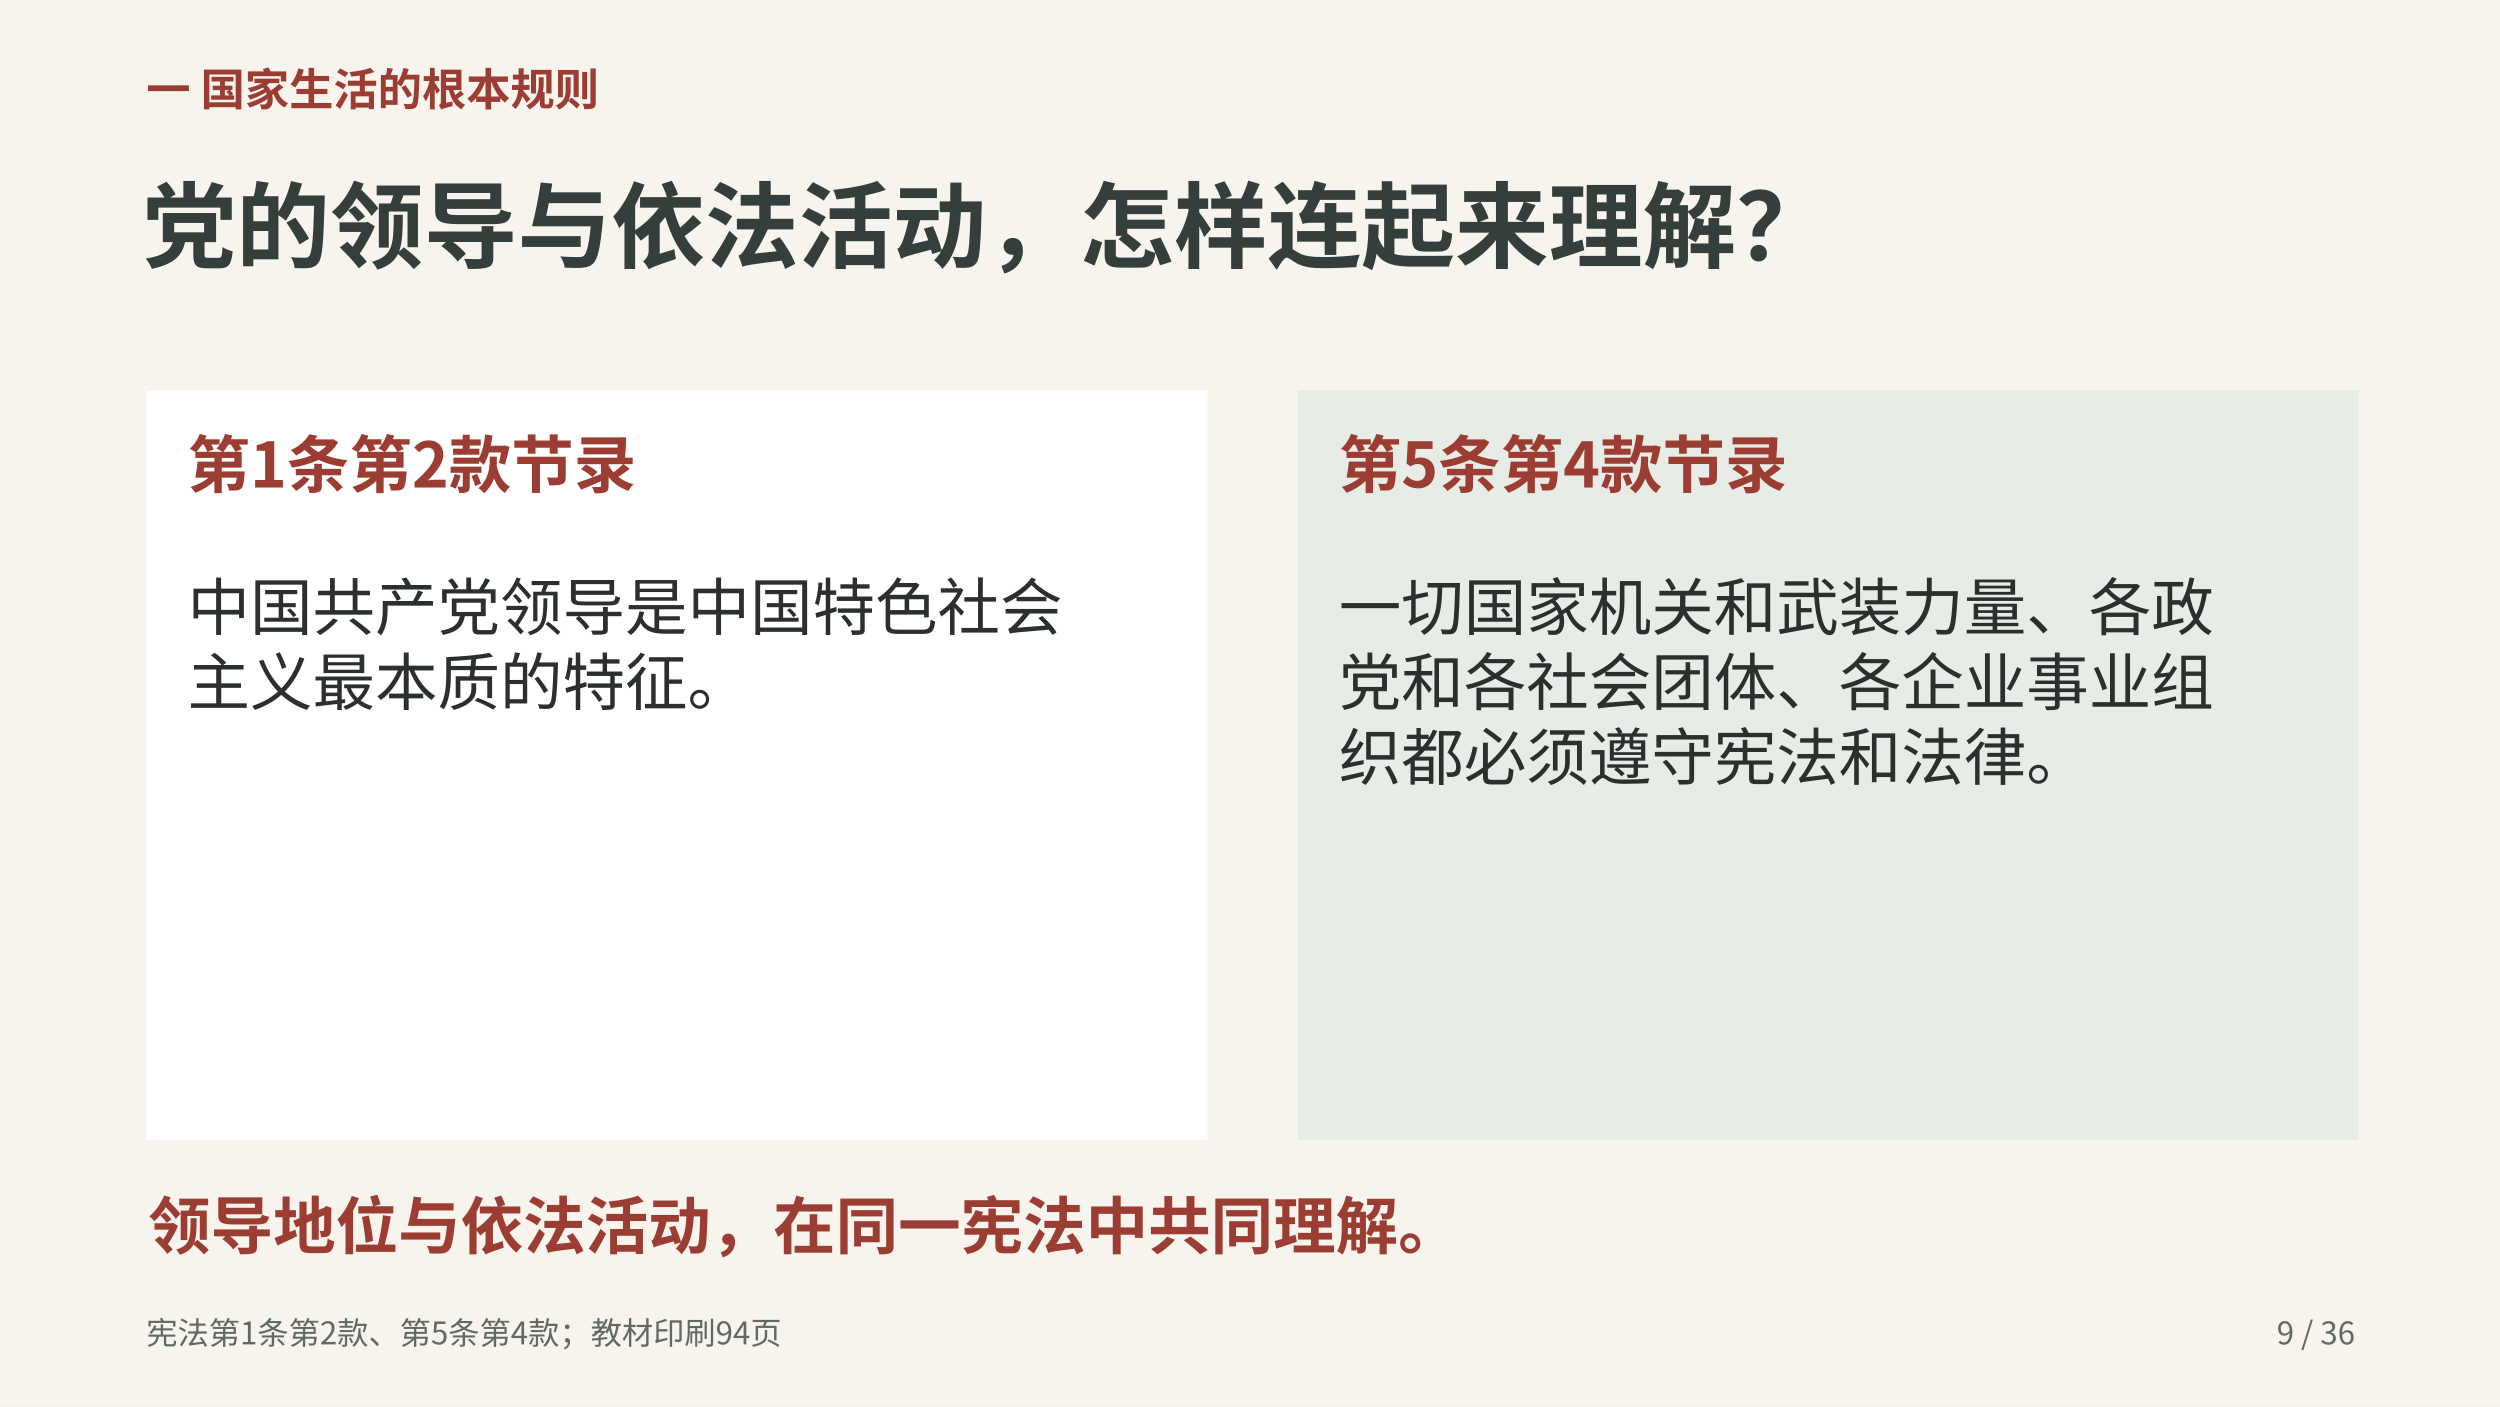
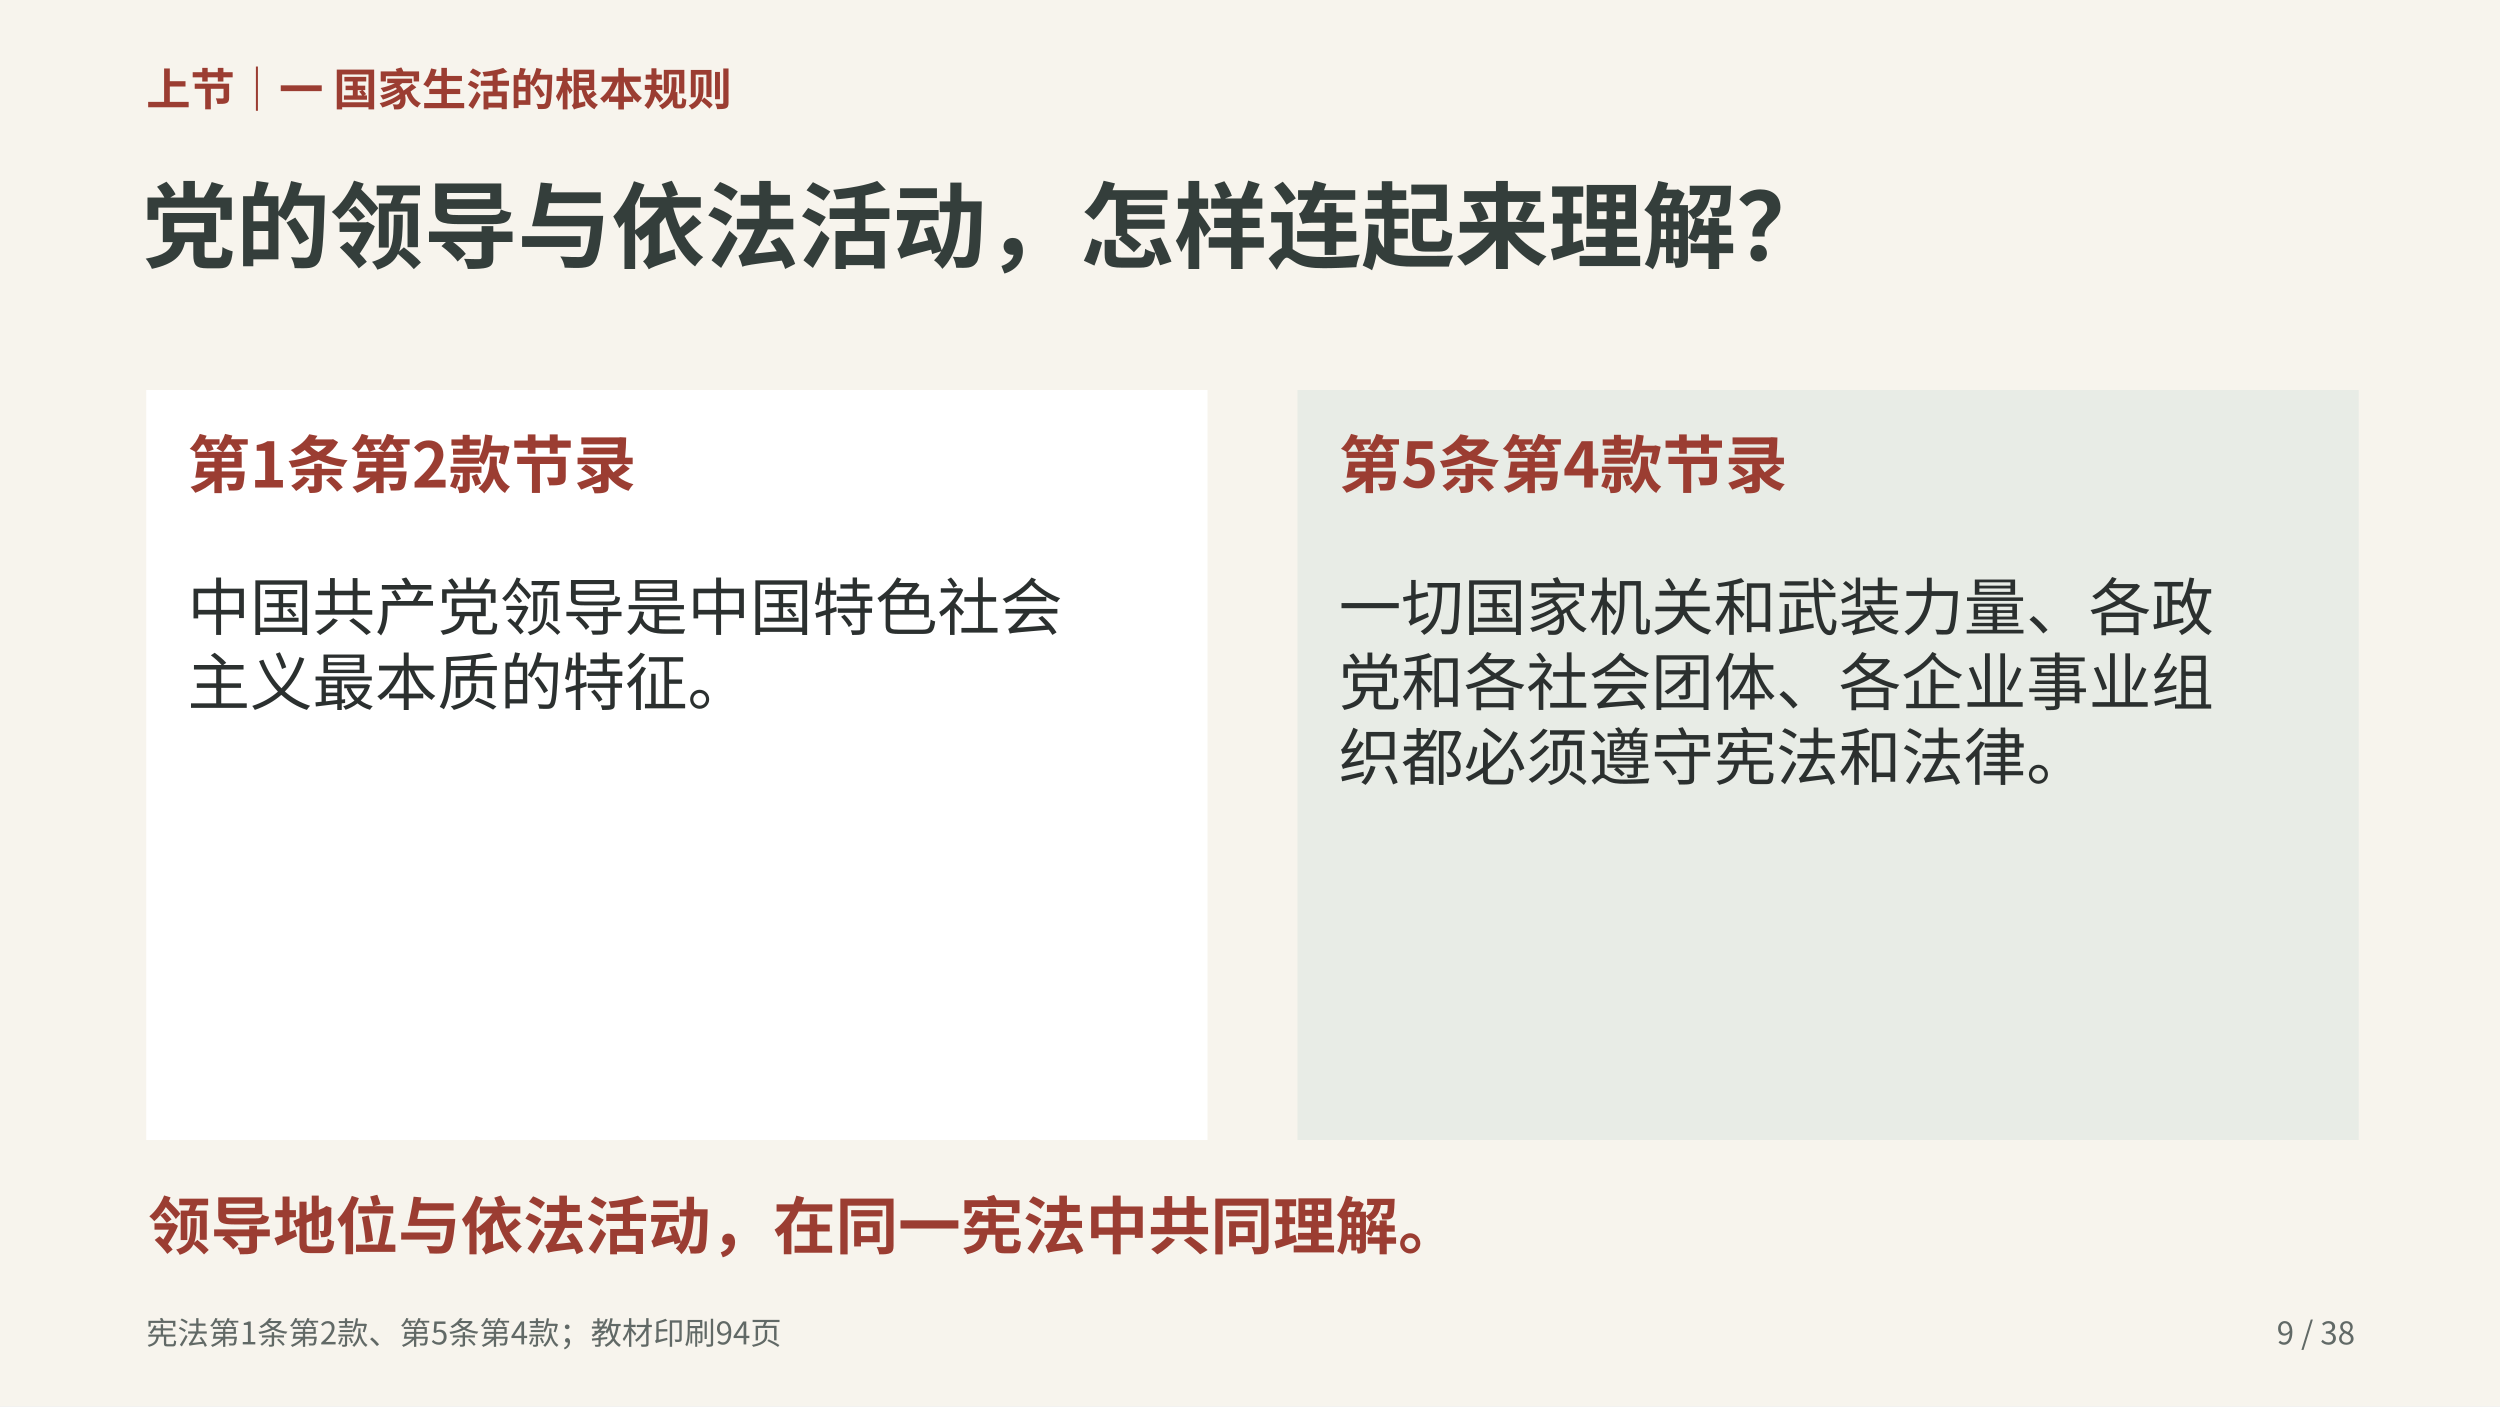
<svg xmlns="http://www.w3.org/2000/svg" viewBox="0 0 1600 900" width="1600" height="900">
  <defs>
    <marker id="arrow" viewBox="0 0 10 10" refX="8" refY="5" markerWidth="5" markerHeight="5" orient="auto-start-reverse">
      <path d="M 0 0 L 10 5 L 0 10 z" fill="#9B3D32" />
    </marker>
  </defs>
  <rect width="1600" height="900" fill="#F7F4ED" />
  <text x="93.6" y="67.5" font-family="Microsoft YaHei, Noto Sans CJK SC, sans-serif" font-size="28.333" font-weight="700" fill="#9B3D32" text-anchor="start">
-     <tspan x="93.6" dy="0">一 国家生活的根本规则</tspan>
+     <tspan x="93.6" dy="0">上节｜一 国家生活的根本规则</tspan>
  </text>
  <text x="91.2" y="166.8" font-family="Microsoft YaHei, Noto Sans CJK SC, sans-serif" font-size="60" font-weight="700" fill="#343E3B" text-anchor="start">
    <tspan x="91.2" dy="0">党的领导与依法活动，怎样连起来理解？</tspan>
  </text>
  <rect x="93.6" y="249.6" width="679.2" height="480" fill="#FFFFFF" />
  <text x="120" y="312" font-family="Microsoft YaHei, Noto Sans CJK SC, sans-serif" font-size="40" font-weight="700" fill="#9B3D32" text-anchor="start">
    <tspan x="120" dy="0">第1条第2款节录</tspan>
  </text>
  <text x="120" y="403.2" font-family="Microsoft YaHei, Noto Sans CJK SC, sans-serif" font-size="40" font-weight="400" fill="#2B302F" text-anchor="start">
    <tspan x="120" dy="0">中国共产党领导是中国特色社会</tspan>
    <tspan x="120" dy="48">主义最本质的特征。</tspan>
  </text>
  <rect x="830.4" y="249.6" width="679.2" height="480" fill="#E8ECE6" />
  <text x="856.8" y="312" font-family="Microsoft YaHei, Noto Sans CJK SC, sans-serif" font-size="40" font-weight="700" fill="#9B3D32" text-anchor="start">
    <tspan x="856.8" dy="0">第5条第4款节录</tspan>
  </text>
  <text x="856.8" y="403.2" font-family="Microsoft YaHei, Noto Sans CJK SC, sans-serif" font-size="40" font-weight="400" fill="#2B302F" text-anchor="start">
    <tspan x="856.8" dy="0">一切国家机关和武装力量、各政</tspan>
    <tspan x="856.8" dy="48">党和各社会团体、各企业事业组</tspan>
    <tspan x="856.8" dy="48">织都必须遵守宪法和法律。</tspan>
  </text>
  <text x="94.8" y="799.2" font-family="Microsoft YaHei, Noto Sans CJK SC, sans-serif" font-size="40" font-weight="700" fill="#9B3D32" text-anchor="start">
    <tspan x="94.8" dy="0">领导地位与依法活动，在同一宪法中共同理解。</tspan>
  </text>
  <text x="93.6" y="860.4" font-family="Microsoft YaHei, Noto Sans CJK SC, sans-serif" font-size="20" font-weight="400" fill="#616966" text-anchor="start">
    <tspan x="93.6" dy="0">宪法第1条第2款、第5条第4款；教材印刷94页</tspan>
  </text>
  <text x="1507.2" y="860.4" font-family="Microsoft YaHei, Noto Sans CJK SC, sans-serif" font-size="20" font-weight="400" fill="#616966" text-anchor="end">
-     <tspan x="1507.2" dy="0">9 / 36</tspan>
+     <tspan x="1507.2" dy="0">9 / 38</tspan>
  </text>
</svg>
